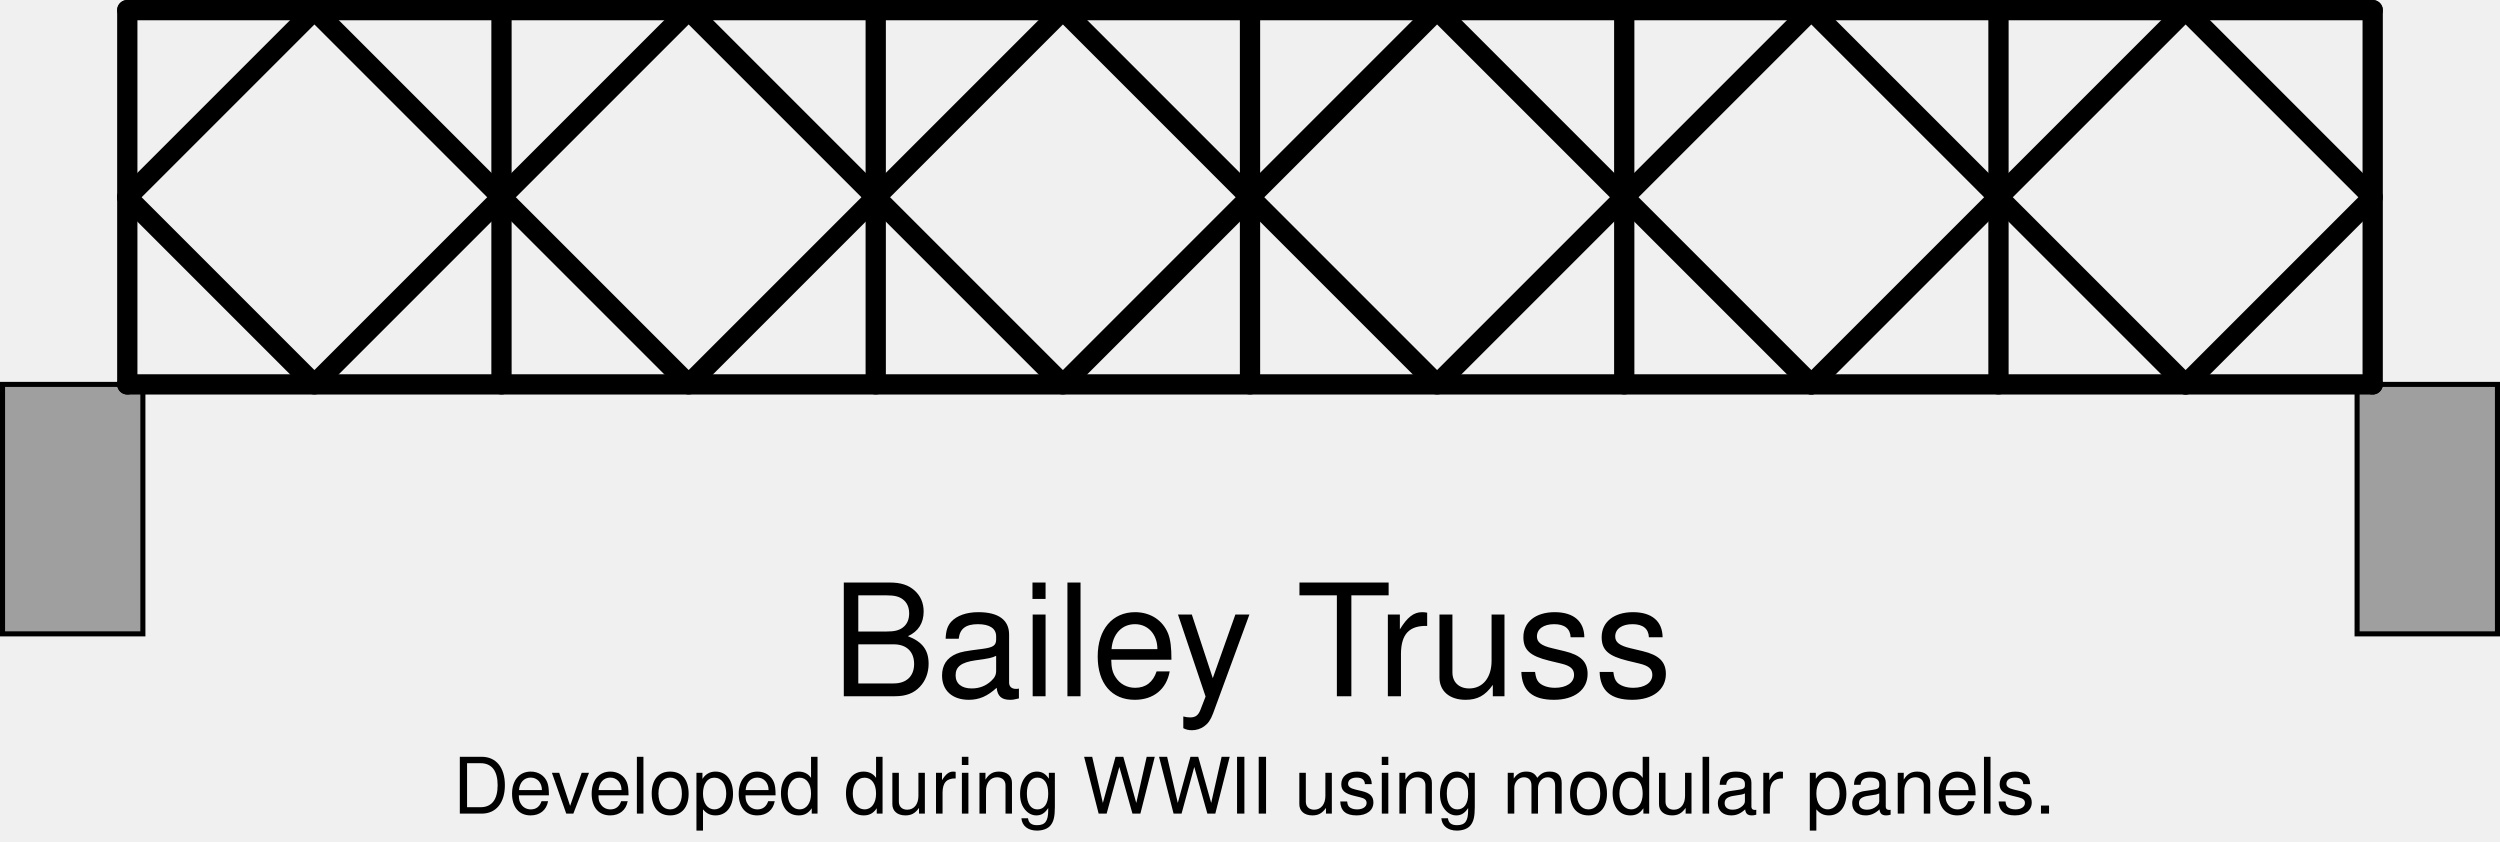
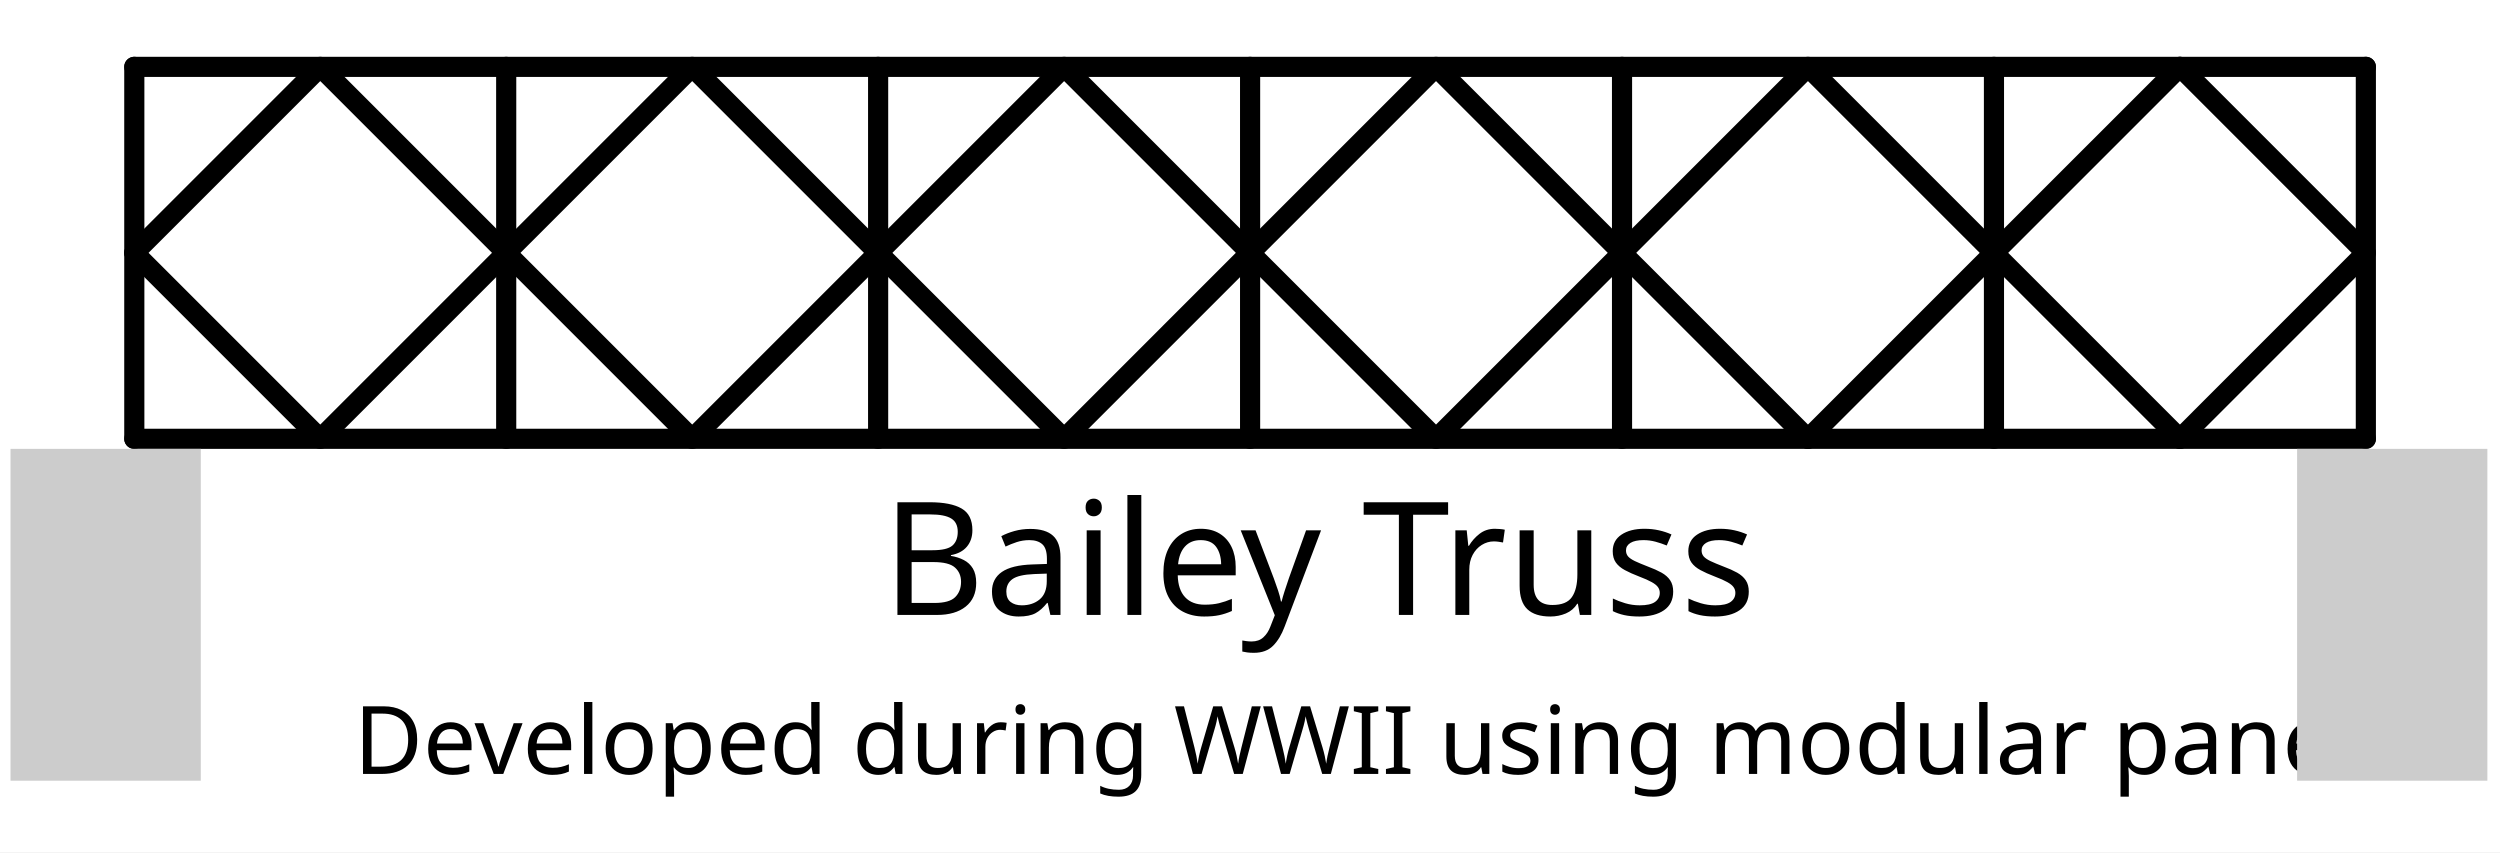
- <svg xmlns="http://www.w3.org/2000/svg" width="787.117" height="264.929" id="svg2399" version="1.0">
-   <defs id="defs2401">
+ <svg xmlns="http://www.w3.org/2000/svg" width="223.52mm" height="76.2mm" viewBox="0 0 792 270" id="svg2" version="1.1">
+   <defs id="defs4">
    </defs>
-   <g id="layer1" transform="translate(18.55853,-399.8977)">
-     <polygon style="font-style:normal;font-variant:normal;font-weight:normal;font-stretch:normal;letter-spacing:normal;word-spacing:normal;text-anchor:start;fill:#9f9f9f;fill-opacity:1;stroke:#9f9f9f;stroke-width:0;stroke-linecap:butt;stroke-linejoin:miter;stroke-miterlimit:10.433;stroke-dasharray:none;stroke-dashoffset:0;stroke-opacity:1" id="polygon6010" points="296.71,684.02 361.51,684.02 361.51,720.48 296.71,720.48 296.71,684.02 " transform="matrix(0,1.212219,1.212219,0,-105.6188,161.2391)" />
-     <polygon style="font-style:normal;font-variant:normal;font-weight:normal;font-stretch:normal;letter-spacing:normal;word-spacing:normal;text-anchor:start;fill:#9f9f9f;fill-opacity:1;stroke:#9f9f9f;stroke-width:0;stroke-linecap:butt;stroke-linejoin:miter;stroke-miterlimit:10.433;stroke-dasharray:none;stroke-dashoffset:0;stroke-opacity:1" id="polygon6006" points="296.71,72.477 361.51,72.477 361.51,108.93 296.71,108.93 296.71,72.477 " transform="matrix(0,1.212219,1.212219,0,-105.6188,161.2391)" />
-     <polygon style="font-style:normal;font-variant:normal;font-weight:normal;font-stretch:normal;letter-spacing:normal;word-spacing:normal;text-anchor:start;fill:none;fill-opacity:1;stroke:#000000;stroke-width:1.316;stroke-linecap:butt;stroke-linejoin:miter;stroke-miterlimit:10.433;stroke-dasharray:none;stroke-dashoffset:0;stroke-opacity:1" id="polygon6008" points="296.71,72.477 361.51,72.477 361.51,108.93 296.71,108.93 296.71,72.477 " transform="matrix(0,1.212219,1.212219,0,-105.6188,161.2391)" />
-     <text style="font-size:49.095px;font-style:normal;font-variant:normal;font-weight:normal;font-stretch:normal;letter-spacing:normal;word-spacing:normal;text-anchor:start;fill:#000000;fill-opacity:1;stroke:none;stroke-linecap:butt;stroke-linejoin:miter;stroke-miterlimit:10.433;stroke-dasharray:none;stroke-dashoffset:0;stroke-opacity:1;font-family:'Helvetica,sans-serif'" id="text5976" font-size="20px" x="243.234" y="619.106">Bailey Truss</text>
-     <text style="font-size:24.547px;font-style:normal;font-variant:normal;font-weight:normal;font-stretch:normal;letter-spacing:normal;word-spacing:normal;text-anchor:start;fill:#000000;fill-opacity:1;stroke:none;stroke-linecap:butt;stroke-linejoin:miter;stroke-miterlimit:10.433;stroke-dasharray:none;stroke-dashoffset:0;stroke-opacity:1;font-family:'Helvetica,sans-serif'" id="text5978" font-size="20px" x="124.026" y="656.063">Developed during WWII using modular panels.</text>
-     <line style="font-style:normal;font-variant:normal;font-weight:normal;font-stretch:normal;letter-spacing:normal;word-spacing:normal;text-anchor:start;fill:none;fill-opacity:1;stroke:#000000;stroke-width:6.382;stroke-linecap:round;stroke-linejoin:round;stroke-miterlimit:10.433;stroke-dasharray:none;stroke-dashoffset:0;stroke-opacity:1" id="line5980" y2="403.089" x2="728.473" y1="403.089" x1="21.519" />
-     <polyline style="font-style:normal;font-variant:normal;font-weight:normal;font-stretch:normal;letter-spacing:normal;word-spacing:normal;text-anchor:start;fill:none;fill-opacity:1;stroke:#000000;stroke-width:5.265;stroke-linecap:round;stroke-linejoin:round;stroke-miterlimit:10.433;stroke-dasharray:none;stroke-dashoffset:0;stroke-opacity:1" id="polyline5982" points="296.71,639.48 199.51,542.27 296.71,445.07 199.51,347.88 296.71,250.68 199.51,153.48 248.11,104.88 " transform="matrix(0,1.212219,1.212219,0,-105.6188,161.2391)" />
-     <line style="font-style:normal;font-variant:normal;font-weight:normal;font-stretch:normal;letter-spacing:normal;word-spacing:normal;text-anchor:start;fill:none;fill-opacity:1;stroke:#000000;stroke-width:6.382;stroke-linecap:round;stroke-linejoin:round;stroke-miterlimit:10.433;stroke-dasharray:none;stroke-dashoffset:0;stroke-opacity:1" id="line5984" y2="520.917" x2="21.519" y1="520.917" x1="728.473" />
-     <line style="font-style:normal;font-variant:normal;font-weight:normal;font-stretch:normal;letter-spacing:normal;word-spacing:normal;text-anchor:start;fill:none;fill-opacity:1;stroke:#000000;stroke-width:6.382;stroke-linecap:round;stroke-linejoin:round;stroke-miterlimit:10.433;stroke-dasharray:none;stroke-dashoffset:0;stroke-opacity:1" id="line5986" y2="403.089" x2="21.519" y1="520.917" x1="21.519" />
-     <line style="font-style:normal;font-variant:normal;font-weight:normal;font-stretch:normal;letter-spacing:normal;word-spacing:normal;text-anchor:start;fill:none;fill-opacity:1;stroke:#000000;stroke-width:6.382;stroke-linecap:round;stroke-linejoin:round;stroke-miterlimit:10.433;stroke-dasharray:none;stroke-dashoffset:0;stroke-opacity:1" id="line5988" y2="403.089" x2="728.473" y1="520.917" x1="728.473" />
-     <line style="font-style:normal;font-variant:normal;font-weight:normal;font-stretch:normal;letter-spacing:normal;word-spacing:normal;text-anchor:start;fill:none;fill-opacity:1;stroke:#000000;stroke-width:6.382;stroke-linecap:round;stroke-linejoin:round;stroke-miterlimit:10.433;stroke-dasharray:none;stroke-dashoffset:0;stroke-opacity:1" id="line5990" y2="403.089" x2="669.571" y1="520.917" x1="551.731" />
-     <polyline style="font-style:normal;font-variant:normal;font-weight:normal;font-stretch:normal;letter-spacing:normal;word-spacing:normal;text-anchor:start;fill:none;fill-opacity:1;stroke:#000000;stroke-width:5.265;stroke-linecap:round;stroke-linejoin:round;stroke-miterlimit:10.433;stroke-dasharray:none;stroke-dashoffset:0;stroke-opacity:1" id="polyline5992" points="248.11,104.88 296.71,153.48 199.51,250.68 296.71,347.88 199.51,445.07 296.71,542.27 " transform="matrix(0,1.212219,1.212219,0,-105.6188,161.2391)" />
-     <polyline style="font-style:normal;font-variant:normal;font-weight:normal;font-stretch:normal;letter-spacing:normal;word-spacing:normal;text-anchor:start;fill:none;fill-opacity:1;stroke:#000000;stroke-width:5.265;stroke-linecap:round;stroke-linejoin:round;stroke-miterlimit:10.433;stroke-dasharray:none;stroke-dashoffset:0;stroke-opacity:1" id="polyline5994" points="296.71,639.48 248.11,688.07 199.51,639.48 " transform="matrix(0,1.212219,1.212219,0,-105.6188,161.2391)" />
-     <line style="font-style:normal;font-variant:normal;font-weight:normal;font-stretch:normal;letter-spacing:normal;word-spacing:normal;text-anchor:start;fill:none;fill-opacity:1;stroke:#000000;stroke-width:6.382;stroke-linecap:round;stroke-linejoin:round;stroke-miterlimit:10.433;stroke-dasharray:none;stroke-dashoffset:0;stroke-opacity:1" id="line5996" y2="403.089" x2="139.334" y1="520.917" x1="139.334" />
-     <line style="font-style:normal;font-variant:normal;font-weight:normal;font-stretch:normal;letter-spacing:normal;word-spacing:normal;text-anchor:start;fill:none;fill-opacity:1;stroke:#000000;stroke-width:6.382;stroke-linecap:round;stroke-linejoin:round;stroke-miterlimit:10.433;stroke-dasharray:none;stroke-dashoffset:0;stroke-opacity:1" id="line5998" y2="403.089" x2="257.162" y1="520.917" x1="257.162" />
-     <line style="font-style:normal;font-variant:normal;font-weight:normal;font-stretch:normal;letter-spacing:normal;word-spacing:normal;text-anchor:start;fill:none;fill-opacity:1;stroke:#000000;stroke-width:6.382;stroke-linecap:round;stroke-linejoin:round;stroke-miterlimit:10.433;stroke-dasharray:none;stroke-dashoffset:0;stroke-opacity:1" id="line6000" y2="403.089" x2="375.002" y1="520.917" x1="375.002" />
-     <line style="font-style:normal;font-variant:normal;font-weight:normal;font-stretch:normal;letter-spacing:normal;word-spacing:normal;text-anchor:start;fill:none;fill-opacity:1;stroke:#000000;stroke-width:6.382;stroke-linecap:round;stroke-linejoin:round;stroke-miterlimit:10.433;stroke-dasharray:none;stroke-dashoffset:0;stroke-opacity:1" id="line6002" y2="403.089" x2="492.829" y1="520.917" x1="492.829" />
-     <line style="font-style:normal;font-variant:normal;font-weight:normal;font-stretch:normal;letter-spacing:normal;word-spacing:normal;text-anchor:start;fill:none;fill-opacity:1;stroke:#000000;stroke-width:6.382;stroke-linecap:round;stroke-linejoin:round;stroke-miterlimit:10.433;stroke-dasharray:none;stroke-dashoffset:0;stroke-opacity:1" id="line6004" y2="403.089" x2="610.657" y1="520.917" x1="610.657" />
-     <polygon style="font-style:normal;font-variant:normal;font-weight:normal;font-stretch:normal;letter-spacing:normal;word-spacing:normal;text-anchor:start;fill:none;fill-opacity:1;stroke:#000000;stroke-width:1.316;stroke-linecap:butt;stroke-linejoin:miter;stroke-miterlimit:10.433;stroke-dasharray:none;stroke-dashoffset:0;stroke-opacity:1" id="polygon6012" points="296.71,684.02 361.51,684.02 361.51,720.48 296.71,720.48 296.71,684.02 " transform="matrix(0,1.212219,1.212219,0,-105.6188,161.2391)" />
+   <g id="layer1" transform="translate(515.2857,-397.3622)">
+     <g transform="translate(-496.7272,2.535545)" id="layer1-9">
+       <rect y="394.827" x="-18.559" height="270" width="792" id="rect5068" style="opacity:1;fill:#ffffff;fill-opacity:1;fill-rule:nonzero;stroke:none;stroke-width:2;stroke-linecap:round;stroke-linejoin:miter;stroke-miterlimit:10.433;stroke-dasharray:none;stroke-dashoffset:0;stroke-opacity:1" />
+       <text y="589.64" x="260.901" font-size="20px" id="text5976" style="font-style:normal;font-variant:normal;font-weight:normal;font-stretch:normal;font-size:49.095px;text-anchor:start;fill:#000000;fill-opacity:1;stroke:none;stroke-linecap:butt;stroke-linejoin:miter;stroke-miterlimit:10.433;stroke-dasharray:none;stroke-dashoffset:0;stroke-opacity:1">
+         <tspan id="tspan4804" style="font-style:normal;font-variant:normal;font-weight:normal;font-stretch:normal;font-size:50px;font-family:'Gill Sans';-inkscape-font-specification:'Gill Sans'">Bailey Truss</tspan>
+       </text>
+       <text y="640.011" x="93.536" font-size="20px" id="text5978" style="font-style:normal;font-variant:normal;font-weight:normal;font-stretch:normal;font-size:24.547px;text-anchor:start;fill:#000000;fill-opacity:1;stroke:none;stroke-linecap:butt;stroke-linejoin:miter;stroke-miterlimit:10.433;stroke-dasharray:none;stroke-dashoffset:0;stroke-opacity:1">
+         <tspan id="tspan4806" style="font-style:normal;font-variant:normal;font-weight:normal;font-stretch:normal;font-size:30px;font-family:'Gill Sans';-inkscape-font-specification:'Gill Sans'">Developed during WWII using modular panels.</tspan>
+       </text>
+       <line x1="23.989" y1="416.008" x2="730.943" y2="416.008" id="line5980" style="font-style:normal;font-variant:normal;font-weight:normal;font-stretch:normal;text-anchor:start;fill:none;fill-opacity:1;stroke:#000000;stroke-width:6.382;stroke-linecap:round;stroke-linejoin:round;stroke-miterlimit:10.433;stroke-dasharray:none;stroke-dashoffset:0;stroke-opacity:1" />
+       <polyline transform="matrix(0,1.212219,1.212219,0,-103.1482,174.1586)" points="296.71,639.48 199.51,542.27 296.71,445.07 199.51,347.88 296.71,250.68 199.51,153.48 248.11,104.88 " id="polyline5982" style="font-style:normal;font-variant:normal;font-weight:normal;font-stretch:normal;text-anchor:start;fill:none;fill-opacity:1;stroke:#000000;stroke-width:5.265;stroke-linecap:round;stroke-linejoin:round;stroke-miterlimit:10.433;stroke-dasharray:none;stroke-dashoffset:0;stroke-opacity:1" />
+       <line x1="730.943" y1="533.836" x2="23.989" y2="533.836" id="line5984" style="font-style:normal;font-variant:normal;font-weight:normal;font-stretch:normal;text-anchor:start;fill:none;fill-opacity:1;stroke:#000000;stroke-width:6.382;stroke-linecap:round;stroke-linejoin:round;stroke-miterlimit:10.433;stroke-dasharray:none;stroke-dashoffset:0;stroke-opacity:1" />
+       <line x1="23.989" y1="533.836" x2="23.989" y2="416.008" id="line5986" style="font-style:normal;font-variant:normal;font-weight:normal;font-stretch:normal;text-anchor:start;fill:none;fill-opacity:1;stroke:#000000;stroke-width:6.382;stroke-linecap:round;stroke-linejoin:round;stroke-miterlimit:10.433;stroke-dasharray:none;stroke-dashoffset:0;stroke-opacity:1" />
+       <line x1="730.943" y1="533.836" x2="730.943" y2="416.008" id="line5988" style="font-style:normal;font-variant:normal;font-weight:normal;font-stretch:normal;text-anchor:start;fill:none;fill-opacity:1;stroke:#000000;stroke-width:6.382;stroke-linecap:round;stroke-linejoin:round;stroke-miterlimit:10.433;stroke-dasharray:none;stroke-dashoffset:0;stroke-opacity:1" />
+       <line x1="554.202" y1="533.836" x2="672.042" y2="416.008" id="line5990" style="font-style:normal;font-variant:normal;font-weight:normal;font-stretch:normal;text-anchor:start;fill:none;fill-opacity:1;stroke:#000000;stroke-width:6.382;stroke-linecap:round;stroke-linejoin:round;stroke-miterlimit:10.433;stroke-dasharray:none;stroke-dashoffset:0;stroke-opacity:1" />
+       <polyline transform="matrix(0,1.212219,1.212219,0,-103.1482,174.1586)" points="248.11,104.88 296.71,153.48 199.51,250.68 296.71,347.88 199.51,445.07 296.71,542.27 " id="polyline5992" style="font-style:normal;font-variant:normal;font-weight:normal;font-stretch:normal;text-anchor:start;fill:none;fill-opacity:1;stroke:#000000;stroke-width:5.265;stroke-linecap:round;stroke-linejoin:round;stroke-miterlimit:10.433;stroke-dasharray:none;stroke-dashoffset:0;stroke-opacity:1" />
+       <polyline transform="matrix(0,1.212219,1.212219,0,-103.1482,174.1586)" points="296.71,639.48 248.11,688.07 199.51,639.48 " id="polyline5994" style="font-style:normal;font-variant:normal;font-weight:normal;font-stretch:normal;text-anchor:start;fill:none;fill-opacity:1;stroke:#000000;stroke-width:5.265;stroke-linecap:round;stroke-linejoin:round;stroke-miterlimit:10.433;stroke-dasharray:none;stroke-dashoffset:0;stroke-opacity:1" />
+       <line x1="141.805" y1="533.836" x2="141.805" y2="416.008" id="line5996" style="font-style:normal;font-variant:normal;font-weight:normal;font-stretch:normal;text-anchor:start;fill:none;fill-opacity:1;stroke:#000000;stroke-width:6.382;stroke-linecap:round;stroke-linejoin:round;stroke-miterlimit:10.433;stroke-dasharray:none;stroke-dashoffset:0;stroke-opacity:1" />
+       <line x1="259.633" y1="533.836" x2="259.633" y2="416.008" id="line5998" style="font-style:normal;font-variant:normal;font-weight:normal;font-stretch:normal;text-anchor:start;fill:none;fill-opacity:1;stroke:#000000;stroke-width:6.382;stroke-linecap:round;stroke-linejoin:round;stroke-miterlimit:10.433;stroke-dasharray:none;stroke-dashoffset:0;stroke-opacity:1" />
+       <line x1="377.472" y1="533.836" x2="377.472" y2="416.008" id="line6000" style="font-style:normal;font-variant:normal;font-weight:normal;font-stretch:normal;text-anchor:start;fill:none;fill-opacity:1;stroke:#000000;stroke-width:6.382;stroke-linecap:round;stroke-linejoin:round;stroke-miterlimit:10.433;stroke-dasharray:none;stroke-dashoffset:0;stroke-opacity:1" />
+       <line x1="495.3" y1="533.836" x2="495.3" y2="416.008" id="line6002" style="font-style:normal;font-variant:normal;font-weight:normal;font-stretch:normal;text-anchor:start;fill:none;fill-opacity:1;stroke:#000000;stroke-width:6.382;stroke-linecap:round;stroke-linejoin:round;stroke-miterlimit:10.433;stroke-dasharray:none;stroke-dashoffset:0;stroke-opacity:1" />
+       <line x1="613.128" y1="533.836" x2="613.128" y2="416.008" id="line6004" style="font-style:normal;font-variant:normal;font-weight:normal;font-stretch:normal;text-anchor:start;fill:none;fill-opacity:1;stroke:#000000;stroke-width:6.382;stroke-linecap:round;stroke-linejoin:round;stroke-miterlimit:10.433;stroke-dasharray:none;stroke-dashoffset:0;stroke-opacity:1" />
+       <polygon style="font-style:normal;font-variant:normal;font-weight:normal;font-stretch:normal;text-anchor:start;fill:#cccccc;fill-opacity:1;stroke:none;stroke-width:1.43;stroke-linecap:butt;stroke-linejoin:miter;stroke-miterlimit:10.433;stroke-dasharray:none;stroke-dashoffset:0;stroke-opacity:1" id="polygon4808" points="361.51,684.02 361.51,720.48 296.71,720.48 296.71,684.02 296.71,684.02 " transform="matrix(0,1.622329,1.653257,0,-1146.087,55.66628)" />
+       <polygon transform="matrix(0,1.622329,1.653257,0,-421.6973,55.66628)" points="361.51,684.02 361.51,720.48 296.71,720.48 296.71,684.02 296.71,684.02 " id="polygon5789" style="font-style:normal;font-variant:normal;font-weight:normal;font-stretch:normal;text-anchor:start;fill:#cccccc;fill-opacity:1;stroke:none;stroke-width:1.43;stroke-linecap:butt;stroke-linejoin:miter;stroke-miterlimit:10.433;stroke-dasharray:none;stroke-dashoffset:0;stroke-opacity:1" />
+     </g>
  </g>
</svg>
